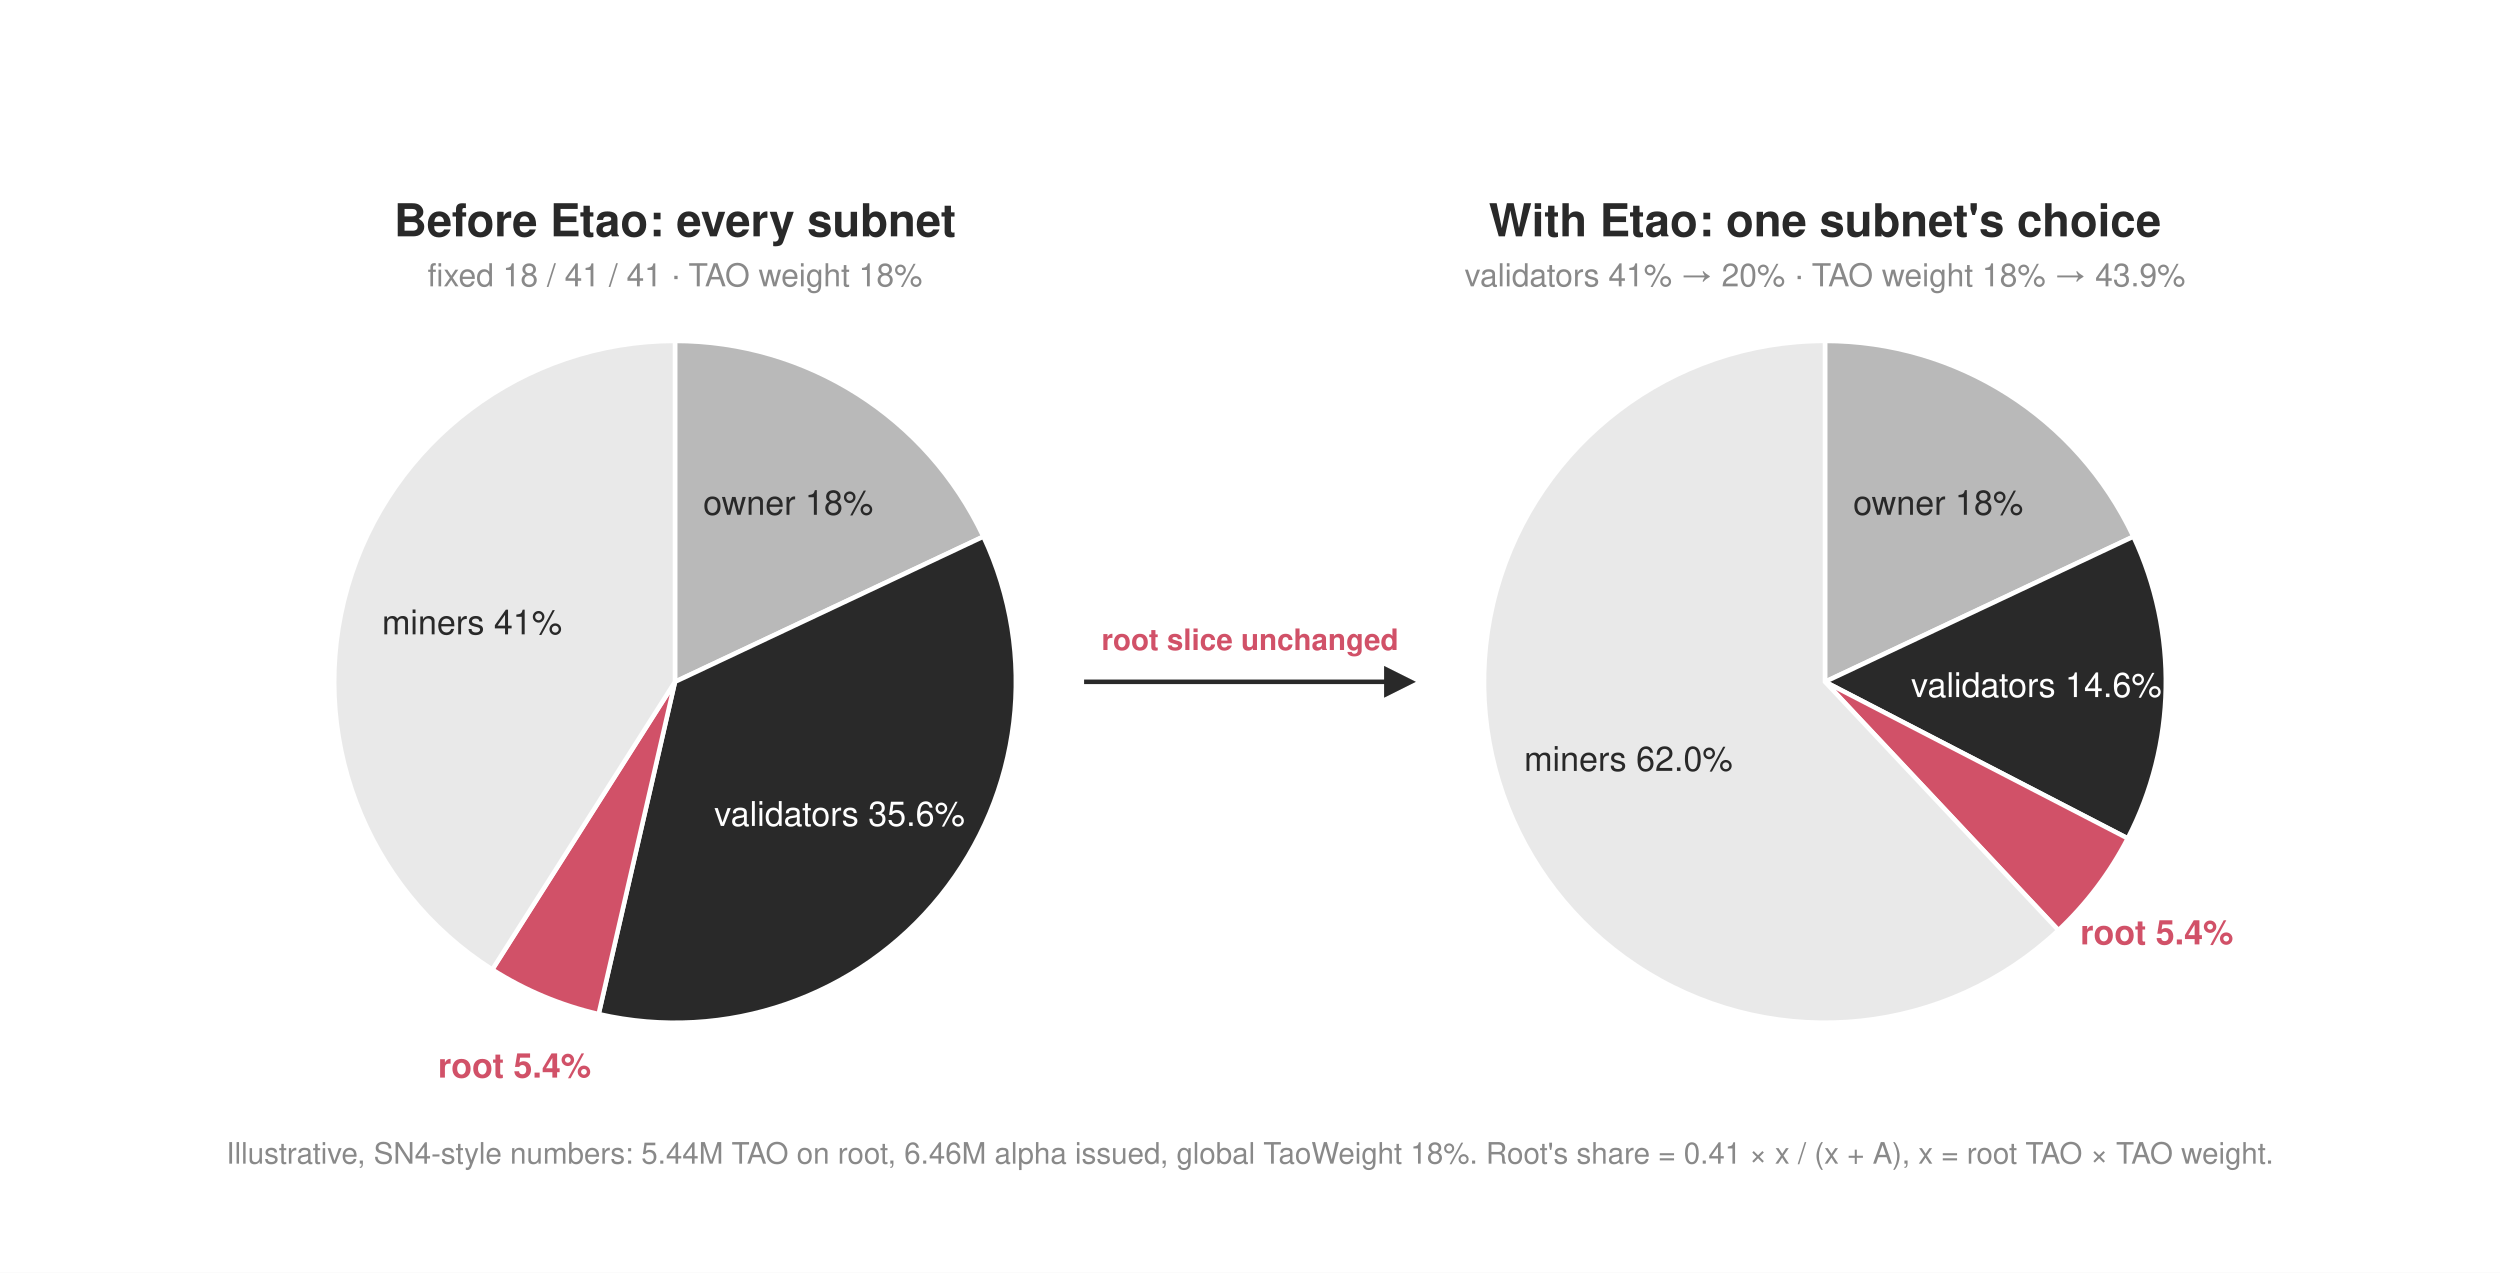
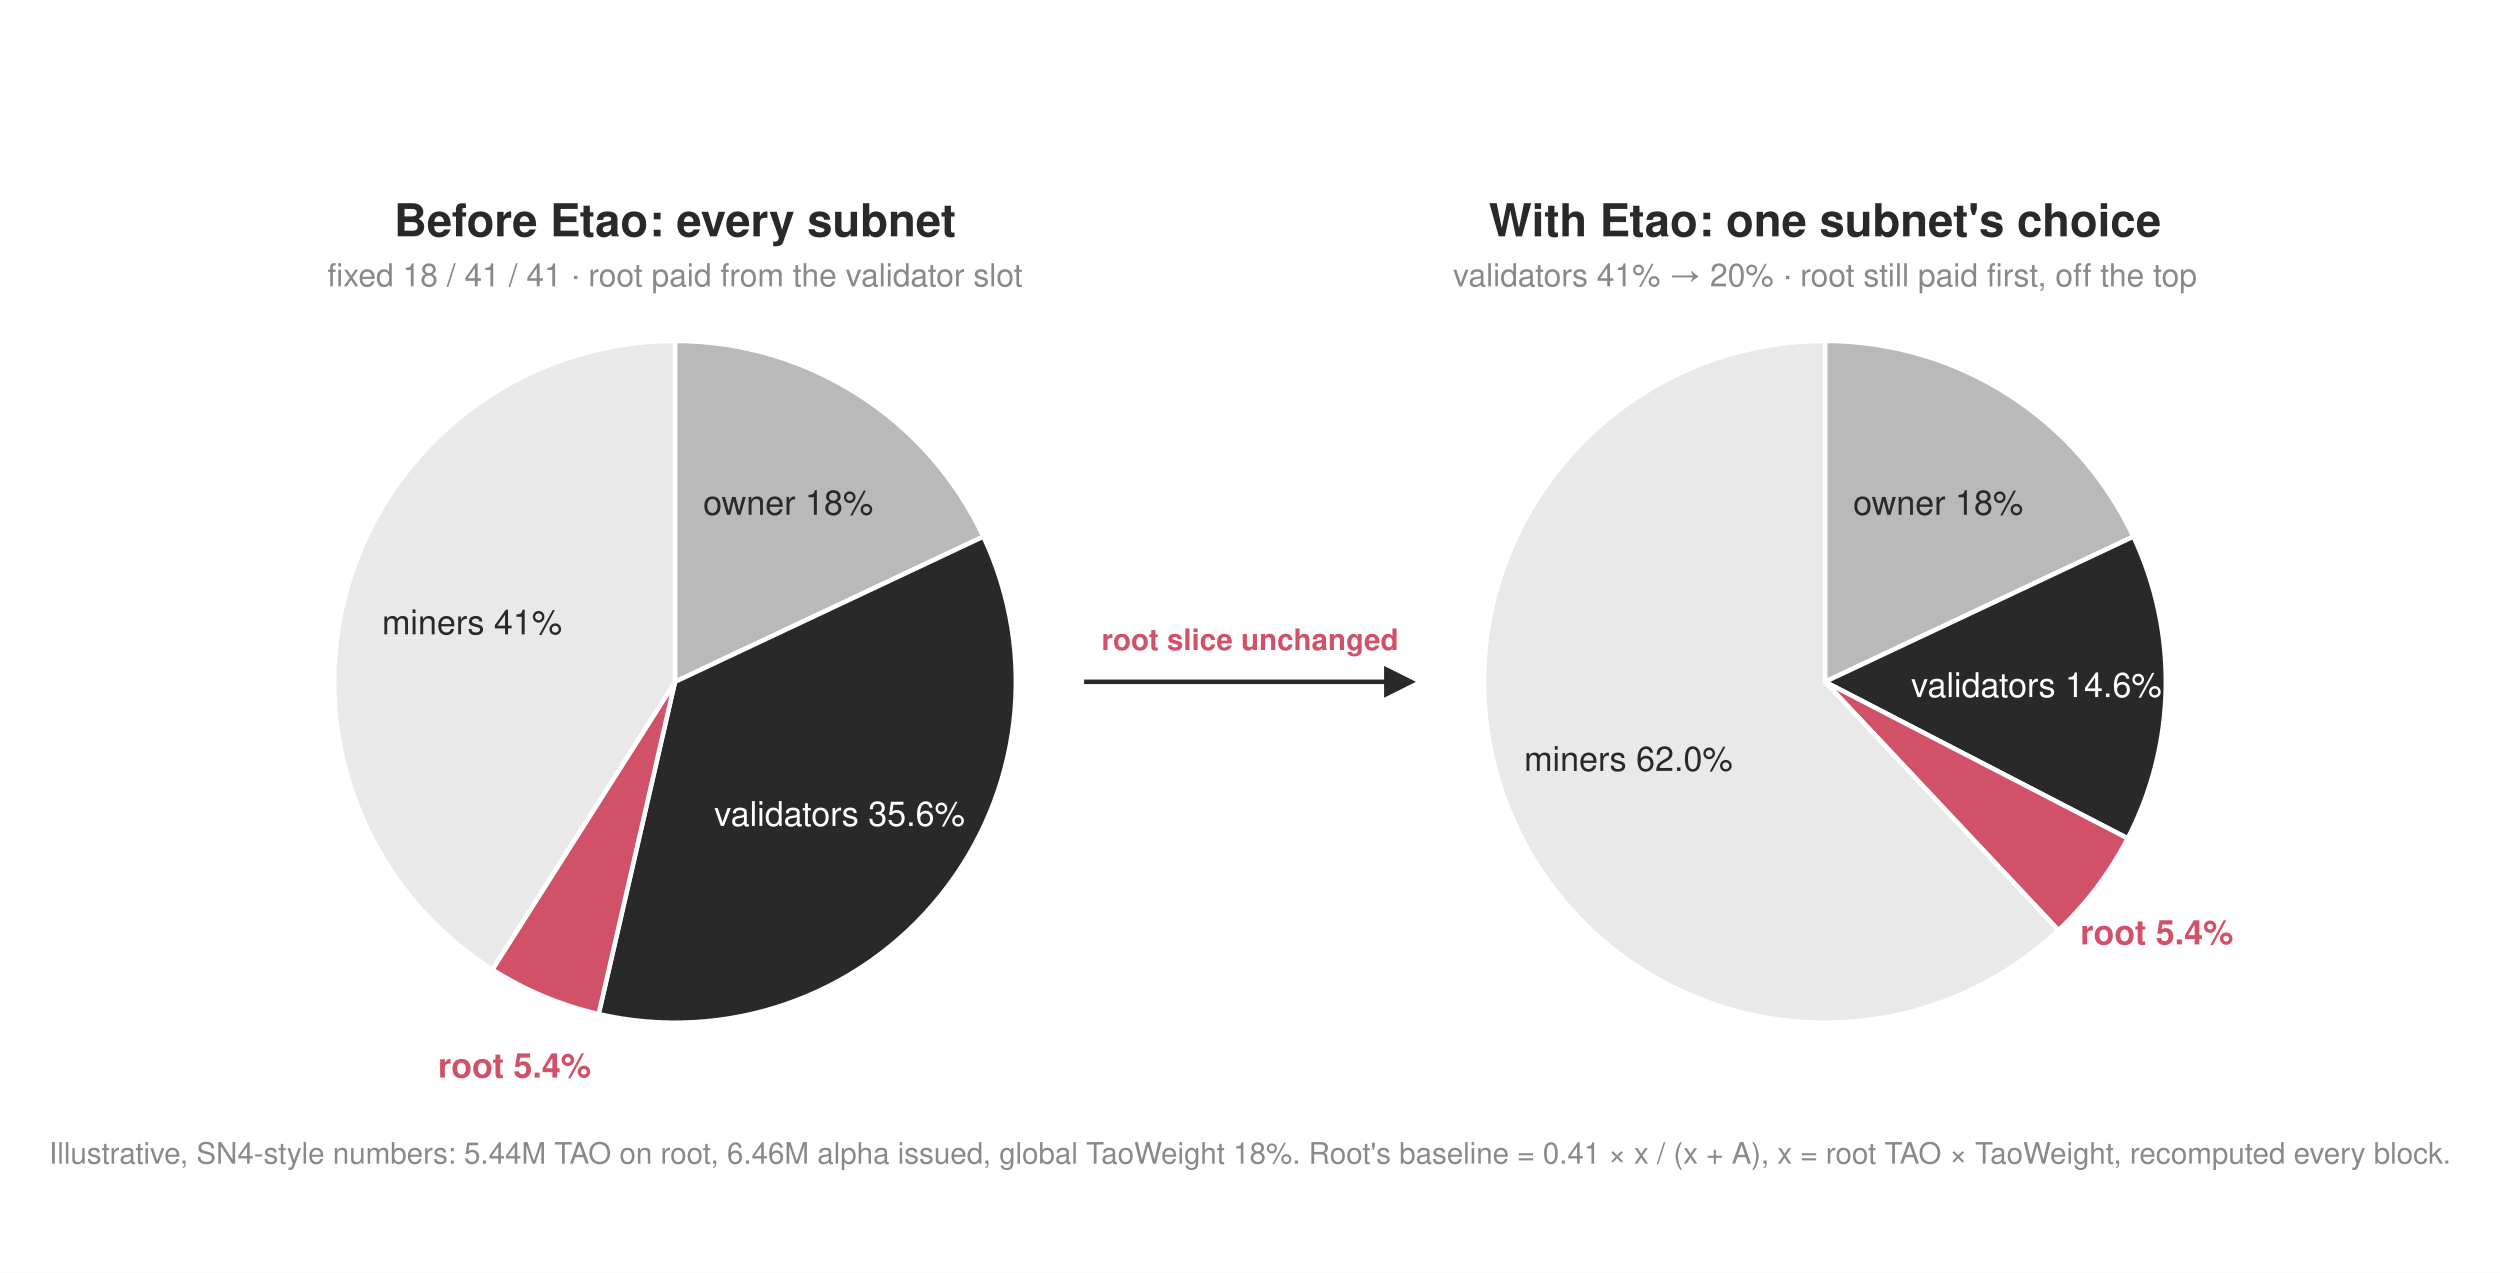
- <svg xmlns="http://www.w3.org/2000/svg" viewBox="0 0 1100 560" width="1100" height="560" font-family="Helvetica, Arial, sans-serif" role="img" aria-label="Two pie charts of a subnet's alpha emission. Today every subnet pays 18% to the owner, 41% to validators (of which root TAO stakers take 5.4% of emission) and 41% to miners. In the Etao example the owner lowers the validator slot to 20% and raises miners to 62%; root's slice stays 5.4% because the subnet's TAO weight moves from 18% to 43.9%.">
+ <svg xmlns="http://www.w3.org/2000/svg" viewBox="0 0 1100 560" width="1100" height="560" font-family="Helvetica, Arial, sans-serif" role="img" aria-label="Two pie charts of a subnet's alpha emission. Today every subnet pays 18% to the owner, 41% to validators (of which root TAO stakers take 5.4% of emission) and 41% to miners. In the Etao example the owner lowers the validator slot to 20% and raises miners to 62%; root's slice stays 5.4% because it is paid off the top of the validator slot every block from the chain's live baseline.">
  <rect width="1100" height="560" fill="#fff" />
  <text x="297.0" y="104" text-anchor="middle" font-size="20" font-weight="600" fill="#292929">Before Etao: every subnet</text>
-   <text x="297.0" y="126" text-anchor="middle" font-size="14" fill="rgba(41,41,41,0.55)">fixed 18 / 41 / 41 · TAO weight 18%</text>
+   <text x="297.0" y="126" text-anchor="middle" font-size="14" fill="rgba(41,41,41,0.55)">fixed 18 / 41 / 41 · root paid from the validator slot</text>
  <text x="803.0" y="104" text-anchor="middle" font-size="20" font-weight="600" fill="#292929">With Etao: one subnet's choice</text>
-   <text x="803.0" y="126" text-anchor="middle" font-size="14" fill="rgba(41,41,41,0.55)">validators 41% → 20% · TAO weight 18% → 43.9%</text>
+   <text x="803.0" y="126" text-anchor="middle" font-size="14" fill="rgba(41,41,41,0.55)">validators 41% → 20% · root still paid first, off the top</text>
  <path d="M297.0,300.0 L297.0,150.0 A150,150 0 0,1 432.7,236.1 Z" fill="#b9b9b9" stroke="#fff" stroke-width="2" />
  <text x="346.8" y="221.5" text-anchor="middle" dominant-baseline="middle" font-size="15" fill="#292929">owner 18%</text>
  <path d="M297.0,300.0 L432.7,236.1 A150,150 0 0,1 263.4,446.2 Z" fill="#292929" stroke="#fff" stroke-width="2" />
  <text x="369.4" y="358.4" text-anchor="middle" dominant-baseline="middle" font-size="15" fill="#fff">validators 35.6%</text>
  <path d="M297.0,300.0 L263.4,446.2 A150,150 0 0,1 216.6,426.6 Z" fill="#d15168" stroke="#fff" stroke-width="2" />
  <text x="226.4" y="468.9" text-anchor="middle" dominant-baseline="middle" font-size="15" fill="#d15168" font-weight="600">root 5.4%</text>
  <path d="M297.0,300.0 L216.6,426.6 A150,150 0 0,1 297.0,150.0 Z" fill="#e9e9e9" stroke="#fff" stroke-width="2" />
  <text x="207.7" y="274.1" text-anchor="middle" dominant-baseline="middle" font-size="15" fill="#292929">miners 41%</text>
  <path d="M803.0,300.0 L803.0,150.0 A150,150 0 0,1 938.7,236.1 Z" fill="#b9b9b9" stroke="#fff" stroke-width="2" />
  <text x="852.8" y="221.5" text-anchor="middle" dominant-baseline="middle" font-size="15" fill="#292929">owner 18%</text>
  <path d="M803.0,300.0 L938.7,236.1 A150,150 0 0,1 936.2,368.9 Z" fill="#292929" stroke="#fff" stroke-width="2" />
  <text x="896.0" y="301.7" text-anchor="middle" dominant-baseline="middle" font-size="15" fill="#fff">validators 14.6%</text>
  <path d="M803.0,300.0 L936.2,368.9 A150,150 0 0,1 905.7,409.3 Z" fill="#d15168" stroke="#fff" stroke-width="2" />
  <text x="949.0" y="410.3" text-anchor="middle" dominant-baseline="middle" font-size="15" fill="#d15168" font-weight="600">root 5.4%</text>
  <path d="M803.0,300.0 L905.7,409.3 A150,150 0 1,1 803.0,150.0 Z" fill="#e9e9e9" stroke="#fff" stroke-width="2" />
  <text x="716.5" y="334.2" text-anchor="middle" dominant-baseline="middle" font-size="15" fill="#292929">miners 62.0%</text>
  <line x1="477.0" y1="300" x2="611.0" y2="300" stroke="#292929" stroke-width="2" />
  <polygon points="623.0,300 609.0,293 609.0,307" fill="#292929" />
  <text x="550.0" y="286" text-anchor="middle" font-size="13" fill="#d15168" font-weight="600">root slice unchanged</text>
-   <text x="550.0" y="512" text-anchor="middle" font-size="13" fill="rgba(41,41,41,0.55)">Illustrative, SN4-style numbers: 5.44M TAO on root, 6.46M alpha issued, global TaoWeight 18%. Root's share = 0.41 × x / (x + A), x = root TAO × TAO weight.</text>
+   <text x="550.0" y="512" text-anchor="middle" font-size="13" fill="rgba(41,41,41,0.55)">Illustrative, SN4-style numbers: 5.44M TAO on root, 6.46M alpha issued, global TaoWeight 18%. Root's baseline = 0.41 × x / (x + A), x = root TAO × TaoWeight, recomputed every block.</text>
</svg>
